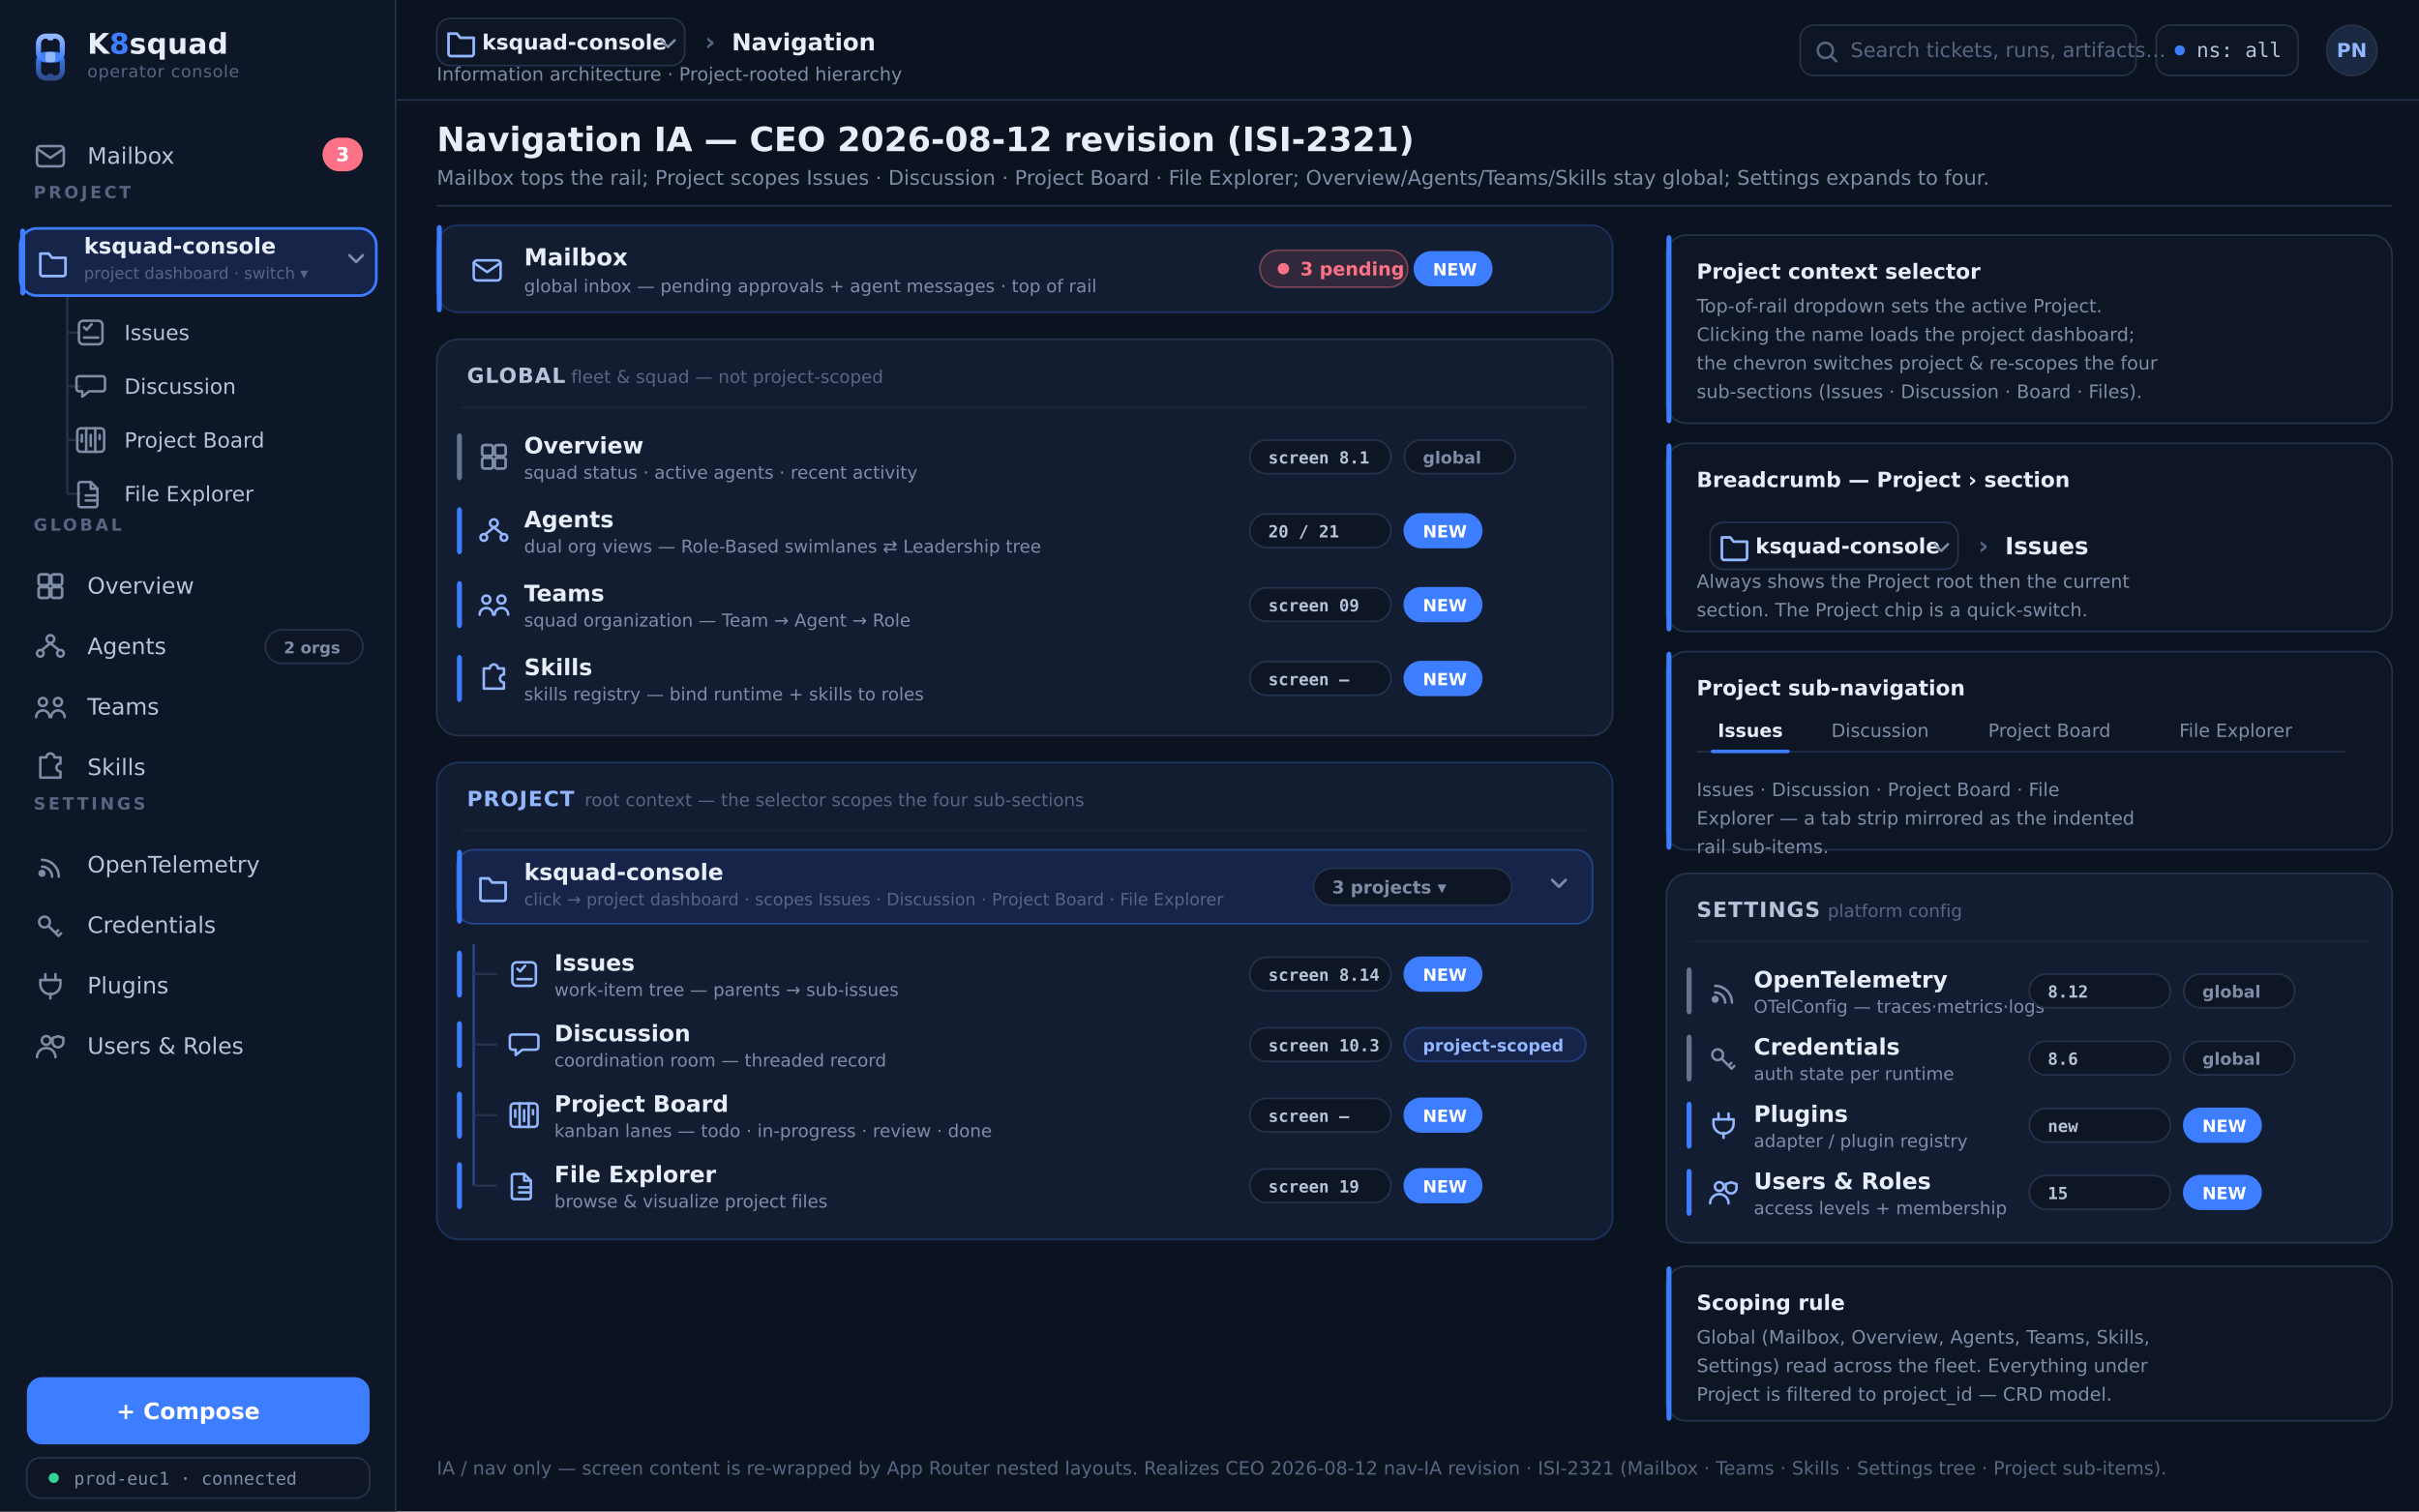
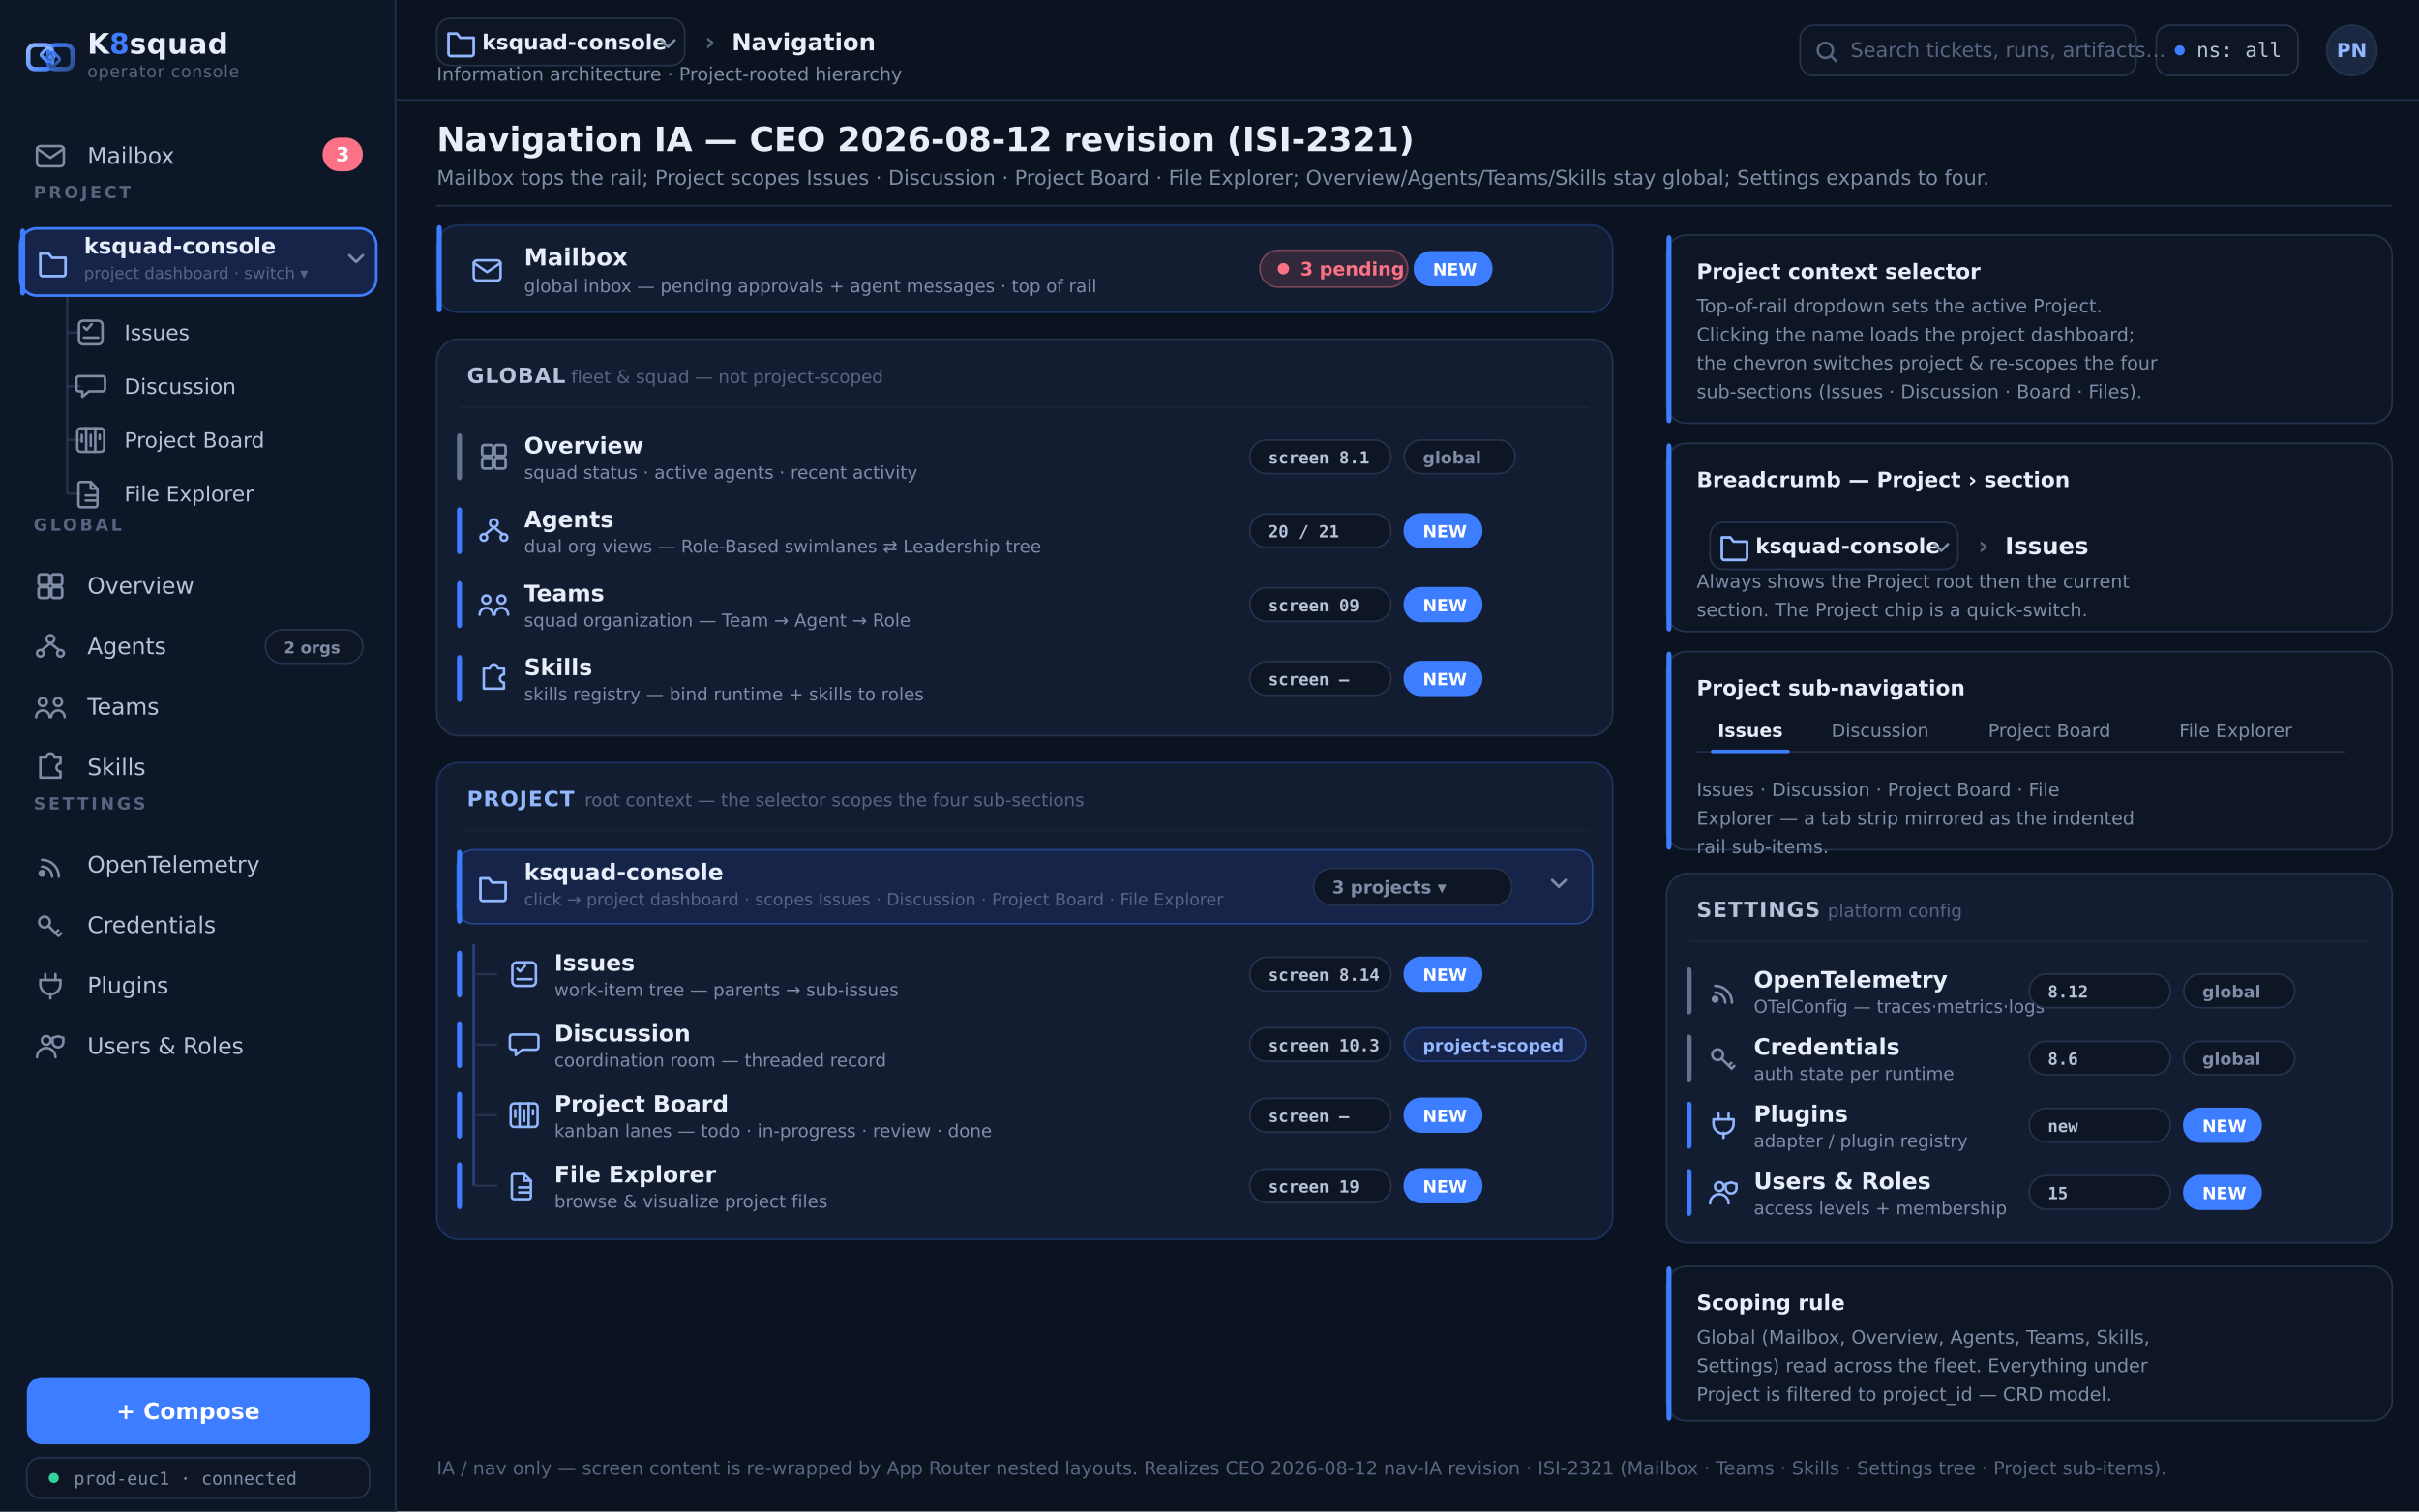
<svg xmlns="http://www.w3.org/2000/svg" width="1440" height="900" viewBox="0 0 1440 900" font-family="DejaVu Sans">
  <defs>
+     <linearGradient id="odinL" x1="0" y1="0" x2="1" y2="1">
+       <stop offset="0" stop-color="#93B7FF" />
+       <stop offset="1" stop-color="#3D7DFF" />
+     </linearGradient>
+     <linearGradient id="odinR" x1="0" y1="0" x2="1" y2="1">
+       <stop offset="0" stop-color="#3D7DFF" />
+       <stop offset="1" stop-color="#2E4E8C" />
+     </linearGradient>
+     <clipPath id="odinCB">
+       <rect x="176" y="256" width="160" height="120" />
+     </clipPath>
+     <clipPath id="odinCK">
+       <rect x="166" y="256" width="180" height="120" />
+     </clipPath>
    <linearGradient id="ringTop" x1="0" y1="0" x2="0" y2="1">
      <stop offset="0" stop-color="#93B7FF" />
      <stop offset="1" stop-color="#3D7DFF" />
    </linearGradient>
    <linearGradient id="ringBot" x1="0" y1="0" x2="0" y2="1">
      <stop offset="0" stop-color="#3D7DFF" />
      <stop offset="1" stop-color="#2E4E8C" />
    </linearGradient>
  </defs>
  <rect x="0" y="0" width="1440" height="900" rx="0" ry="0" fill="#0B1220" stroke="none" stroke-width="1" />
  <rect x="0" y="0" width="236" height="900" rx="0" ry="0" fill="#0D1728" stroke="none" stroke-width="1" />
  <rect x="235" y="0" width="1" height="900" rx="0" ry="0" fill="#25324B" stroke="none" stroke-width="1" />
  <line x1="40" y1="170" x2="40" y2="294" stroke="#25324B" stroke-width="1.4" />
  <line x1="40" y1="294" x2="48" y2="294" stroke="#25324B" stroke-width="1.4" />
  <line x1="40" y1="262" x2="48" y2="262" stroke="#25324B" stroke-width="1.4" />
  <line x1="40" y1="230" x2="48" y2="230" stroke="#25324B" stroke-width="1.4" />
  <line x1="40" y1="198" x2="48" y2="198" stroke="#25324B" stroke-width="1.4" />
  <g transform="translate(30,34) scale(0.33735) translate(-50,-50)">
-     <rect x="29" y="45" width="42" height="42" rx="13" fill="none" stroke="url(#ringBot)" stroke-width="9" />
-     <rect x="29" y="13" width="42" height="42" rx="13" fill="none" stroke="url(#ringTop)" stroke-width="9" />
-     <rect x="41" y="41" width="18" height="18" rx="5" fill="#93B7FF" />
-     <rect x="44.5" y="9.5" width="11" height="11" rx="3" fill="#93B7FF" />
-     <rect x="44.5" y="79.5" width="11" height="11" rx="3" fill="#2E4E8C" />
+     <g transform="scale(0.195313)">
+       <path d="M300,148 h96 a60,60 0 0 1 60,60 v96 a60,60 0 0 1 -60,60 h-96 a60,60 0 0 1 -60,-60 v-96 a60,60 0 0 1 60,-60 z" fill="none" stroke="url(#odinR)" stroke-width="40" stroke-linejoin="round" />
+       <path d="M116,148 h96 a60,60 0 0 1 60,60 v96 a60,60 0 0 1 -60,60 h-96 a60,60 0 0 1 -60,-60 v-96 a60,60 0 0 1 60,-60 z" fill="none" stroke="url(#odinL)" stroke-width="40" stroke-linejoin="round" />
+       <g clip-path="url(#odinCB)">
+         <path d="M300,148 h96 a60,60 0 0 1 60,60 v96 a60,60 0 0 1 -60,60 h-96 a60,60 0 0 1 -60,-60 v-96 a60,60 0 0 1 60,-60 z" fill="none" stroke="url(#odinR)" stroke-width="40" stroke-linejoin="round" />
+       </g>
+       <g transform="rotate(45 256 256)">
+         <path d="M196,206 h64 a18,18 0 0 1 18,18 v64 a18,18 0 0 1 -18,18 h-64 a18,18 0 0 1 -18,-18 v-64 a18,18 0 0 1 18,-18 z" fill="none" stroke="url(#odinL)" stroke-width="26" stroke-linejoin="round" />
+         <path d="M252,206 h64 a18,18 0 0 1 18,18 v64 a18,18 0 0 1 -18,18 h-64 a18,18 0 0 1 -18,-18 v-64 a18,18 0 0 1 18,-18 z" fill="none" stroke="url(#odinR)" stroke-width="26" stroke-linejoin="round" />
+         <g clip-path="url(#odinCK)">
+           <path d="M196,206 h64 a18,18 0 0 1 18,18 v64 a18,18 0 0 1 -18,18 h-64 a18,18 0 0 1 -18,-18 v-64 a18,18 0 0 1 18,-18 z" fill="none" stroke="url(#odinL)" stroke-width="26" stroke-linejoin="round" />
+         </g>
+         <rect x="230" y="230" width="52" height="52" rx="9" fill="#2E4E8C" />
+         <rect x="237" y="237" width="38" height="38" rx="7" fill="#4D8BFF" />
+       </g>
+     </g>
  </g>
  <text x="52" y="32" font-family="DejaVu Sans" font-size="17" fill="#E8EEF9" font-weight="700" text-anchor="start" letter-spacing="0.2">K<tspan fill="#3D7DFF">8</tspan>squad</text>
  <text x="52" y="46" font-family="DejaVu Sans" font-size="10" fill="#586581" font-weight="400" text-anchor="start" letter-spacing="0.4">operator console</text>
  <g fill="none" stroke="#7E8CA6" stroke-width="1.5" stroke-linecap="round" stroke-linejoin="round">
    <rect x="22" y="87" width="16" height="12" rx="2" />
    <path d="M22 88.5 l8 5.5 l8 -5.5" />
  </g>
  <text x="52" y="97.5" font-family="DejaVu Sans" font-size="13.5" fill="#B6C3D8" font-weight="500" text-anchor="start">Mailbox</text>
  <rect x="192" y="82" width="24" height="20" rx="10" ry="10" fill="#FB7185" stroke="none" stroke-width="1" />
  <text x="204" y="96" font-family="DejaVu Sans" font-size="11.5" fill="#fff" font-weight="700" text-anchor="middle">3</text>
  <text x="20" y="118" font-family="DejaVu Sans" font-size="10" fill="#586581" font-weight="700" text-anchor="start" letter-spacing="1.6">PROJECT</text>
  <rect x="12" y="136" width="212" height="40" rx="10" ry="10" fill="#16244A" stroke="#3D7DFF" stroke-width="1.6" />
  <rect x="12" y="136" width="3" height="40" rx="2" ry="2" fill="#3D7DFF" stroke="none" stroke-width="1" />
  <g fill="none" stroke="#93B7FF" stroke-width="1.6" stroke-linecap="round" stroke-linejoin="round">
    <path d="M24 151 h5 l2 2.5 h8 v9.5 a1.4 1.4 0 0 1 -1.4 1.4 h-12.2 a1.4 1.4 0 0 1 -1.4 -1.4 z" />
  </g>
  <text x="50" y="151" font-family="DejaVu Sans" font-size="13" fill="#E8EEF9" font-weight="700" text-anchor="start">ksquad-console</text>
  <text x="50" y="166" font-family="DejaVu Sans" font-size="9.5" fill="#586581" font-weight="400" text-anchor="start">project dashboard · switch ▾</text>
  <path d="M208 152 l4 4 l4 -4" fill="none" stroke="#7E8CA6" stroke-width="1.6" stroke-linecap="round" stroke-linejoin="round" />
  <g fill="none" stroke="#7E8CA6" stroke-width="1.5" stroke-linecap="round" stroke-linejoin="round">
    <rect x="47" y="191" width="14" height="14" rx="2.5" />
    <path d="M50 194.8 l1.6 1.6 l3 -3.4" />
    <line x1="50" y1="201" x2="58.5" y2="201" />
  </g>
  <text x="74" y="202.5" font-family="DejaVu Sans" font-size="12.5" fill="#B6C3D8" font-weight="500" text-anchor="start">Issues</text>
  <g fill="none" stroke="#7E8CA6" stroke-width="1.5" stroke-linecap="round" stroke-linejoin="round">
    <path d="M47 224 h14 a1.5 1.5 0 0 1 1.5 1.5 v6 a1.5 1.5 0 0 1 -1.5 1.5 h-8 l-4 3.2 v-3.2 h-2 a1.5 1.5 0 0 1 -1.5 -1.5 v-6 a1.5 1.5 0 0 1 1.5 -1.5 z" />
  </g>
  <text x="74" y="234.5" font-family="DejaVu Sans" font-size="12.5" fill="#B6C3D8" font-weight="500" text-anchor="start">Discussion</text>
  <g fill="none" stroke="#7E8CA6" stroke-width="1.5" stroke-linecap="round" stroke-linejoin="round">
    <rect x="46" y="255" width="16" height="14" rx="2" />
    <line x1="51.3" y1="255" x2="51.3" y2="269" />
    <line x1="56.7" y1="255" x2="56.7" y2="269" />
    <line x1="48.7" y1="259" x2="48.7" y2="263" />
    <line x1="54" y1="259" x2="54" y2="265.5" />
    <line x1="59.3" y1="259" x2="59.3" y2="261.5" />
  </g>
  <text x="74" y="266.5" font-family="DejaVu Sans" font-size="12.5" fill="#B6C3D8" font-weight="500" text-anchor="start">Project Board</text>
  <g fill="none" stroke="#7E8CA6" stroke-width="1.5" stroke-linecap="round" stroke-linejoin="round">
    <path d="M48 287 h6 l4 4 v9.7 a1.3 1.3 0 0 1 -1.3 1.3 h-8.7 a1.3 1.3 0 0 1 -1.3 -1.3 v-12.4 a1.3 1.3 0 0 1 1.3 -1.3 z" />
    <path d="M54 287 v4 h4" />
    <line x1="51" y1="295" x2="57" y2="295" />
    <line x1="51" y1="298" x2="57" y2="298" />
  </g>
  <text x="74" y="298.5" font-family="DejaVu Sans" font-size="12.5" fill="#B6C3D8" font-weight="500" text-anchor="start">File Explorer</text>
  <text x="20" y="316" font-family="DejaVu Sans" font-size="10" fill="#586581" font-weight="700" text-anchor="start" letter-spacing="1.6">GLOBAL</text>
  <g fill="none" stroke="#7E8CA6" stroke-width="1.6" stroke-linecap="round" stroke-linejoin="round">
    <rect x="23" y="342" width="6.4" height="6.4" rx="1.3" />
    <rect x="30.6" y="342" width="6.4" height="6.4" rx="1.3" />
    <rect x="23" y="349.6" width="6.4" height="6.4" rx="1.3" />
    <rect x="30.6" y="349.6" width="6.4" height="6.4" rx="1.3" />
  </g>
  <text x="52" y="353.5" font-family="DejaVu Sans" font-size="13.5" fill="#B6C3D8" font-weight="500" text-anchor="start">Overview</text>
  <g fill="none" stroke="#7E8CA6" stroke-width="1.5" stroke-linecap="round" stroke-linejoin="round">
    <circle cx="30" cy="380.5" r="2.3" />
    <circle cx="24" cy="389" r="2" />
    <circle cx="36" cy="389" r="2" />
    <line x1="30" y1="383" x2="25" y2="387" />
    <line x1="30" y1="383" x2="35" y2="387" />
  </g>
  <text x="52" y="389.5" font-family="DejaVu Sans" font-size="13.5" fill="#B6C3D8" font-weight="500" text-anchor="start">Agents</text>
  <rect x="158" y="375" width="58" height="20" rx="10.0" ry="10.0" fill="#0E1626" stroke="#25324B" stroke-width="1" />
  <text x="169" y="389.0" font-family="DejaVu Sans" font-size="9.5" fill="#7E8CA6" font-weight="600" text-anchor="start">2 orgs</text>
  <g fill="none" stroke="#7E8CA6" stroke-width="1.5" stroke-linecap="round" stroke-linejoin="round">
    <circle cx="25.5" cy="418" r="2.4" />
    <path d="M21.5 427 a4 4 0 0 1 8 0" />
    <circle cx="34.5" cy="418" r="2.4" />
    <path d="M30.5 427 a4 4 0 0 1 8 0" />
  </g>
  <text x="52" y="425.5" font-family="DejaVu Sans" font-size="13.5" fill="#B6C3D8" font-weight="500" text-anchor="start">Teams</text>
  <g fill="none" stroke="#7E8CA6" stroke-width="1.5" stroke-linecap="round" stroke-linejoin="round">
    <path d="M24 451 h3.6 a2 2 0 1 1 4.8 0 h3.6 v3.6 a2 2 0 1 0 0 4.8 v3.6 h-12 z" />
  </g>
  <text x="52" y="461.5" font-family="DejaVu Sans" font-size="13.5" fill="#B6C3D8" font-weight="500" text-anchor="start">Skills</text>
  <text x="20" y="482" font-family="DejaVu Sans" font-size="10" fill="#586581" font-weight="700" text-anchor="start" letter-spacing="1.6">SETTINGS</text>
  <g fill="none" stroke="#7E8CA6" stroke-width="1.5" stroke-linecap="round" stroke-linejoin="round">
    <circle cx="25" cy="520" r="1.4" fill="#7E8CA6" />
    <path d="M25 516 a6 6 0 0 1 6 6" />
    <path d="M25 512 a10 10 0 0 1 10 10" />
  </g>
  <text x="52" y="519.5" font-family="DejaVu Sans" font-size="13.5" fill="#B6C3D8" font-weight="500" text-anchor="start">OpenTelemetry</text>
  <g fill="none" stroke="#7E8CA6" stroke-width="1.5" stroke-linecap="round" stroke-linejoin="round">
    <circle cx="26.5" cy="549" r="3.2" />
    <path d="M28.8 551.3 l6 6 M33 555.5 l1.6 -1.6 M34.8 557.3 l1.6 -1.6" />
  </g>
  <text x="52" y="555.5" font-family="DejaVu Sans" font-size="13.5" fill="#B6C3D8" font-weight="500" text-anchor="start">Credentials</text>
  <g fill="none" stroke="#7E8CA6" stroke-width="1.5" stroke-linecap="round" stroke-linejoin="round">
    <line x1="27" y1="580" x2="27" y2="583.5" />
    <line x1="33" y1="580" x2="33" y2="583.5" />
    <path d="M24 583.5 h12 v2.5 a6 6 0 0 1 -12 0 z" />
    <line x1="30" y1="591.5" x2="30" y2="594.5" />
  </g>
  <text x="52" y="591.5" font-family="DejaVu Sans" font-size="13.5" fill="#B6C3D8" font-weight="500" text-anchor="start">Plugins</text>
  <g fill="none" stroke="#7E8CA6" stroke-width="1.5" stroke-linecap="round" stroke-linejoin="round">
    <circle cx="27.5" cy="619.5" r="2.6" />
    <path d="M22 629.5 a5.5 5.5 0 0 1 11 0" />
    <path d="M34.5 617 l3.2 1 v2.6 a3.2 3.2 0 0 1 -3.2 3 a3.2 3.2 0 0 1 -3.2 -3 v-2.6 z" />
  </g>
  <text x="52" y="627.5" font-family="DejaVu Sans" font-size="13.5" fill="#B6C3D8" font-weight="500" text-anchor="start">Users &amp; Roles</text>
  <rect x="16" y="820" width="204" height="40" rx="9" ry="9" fill="#3D7DFF" stroke="none" stroke-width="1" />
  <text x="112" y="845" font-family="DejaVu Sans" font-size="13.5" fill="#fff" font-weight="600" text-anchor="middle">+  Compose</text>
  <rect x="16" y="868" width="204" height="24" rx="8" ry="8" fill="#0E1626" stroke="#25324B" stroke-width="1" />
  <circle cx="32" cy="880" r="3" fill="#34D399" />
  <text x="44" y="884" font-family="DejaVu Sans Mono" font-size="10.5" fill="#7E8CA6" font-weight="400" text-anchor="start">prod-euc1 · connected</text>
  <rect x="236" y="0" width="1204" height="60" rx="0" ry="0" fill="#0B1220" stroke="none" stroke-width="1" />
  <rect x="236" y="59" width="1204" height="1" rx="0" ry="0" fill="#25324B" stroke="none" stroke-width="1" />
  <rect x="260" y="11" width="147.6" height="28" rx="8" ry="8" fill="#0E1626" stroke="#25324B" stroke-width="1" />
  <g fill="none" stroke="#93B7FF" stroke-width="1.6" stroke-linecap="round" stroke-linejoin="round">
    <path d="M267 20 h5 l2 2.5 h8 v9.5 a1.4 1.4 0 0 1 -1.4 1.4 h-12.2 a1.4 1.4 0 0 1 -1.4 -1.4 z" />
  </g>
  <text x="287" y="29.5" font-family="DejaVu Sans" font-size="12.5" fill="#E8EEF9" font-weight="600" text-anchor="start">ksquad-console</text>
  <path d="M393.6 24 l4 4 l4 -4" fill="none" stroke="#7E8CA6" stroke-width="1.5" stroke-linecap="round" stroke-linejoin="round" />
  <text x="419.6" y="30" font-family="DejaVu Sans" font-size="15" fill="#586581" font-weight="600" text-anchor="start">›</text>
  <text x="435.6" y="30" font-family="DejaVu Sans" font-size="14" fill="#E8EEF9" font-weight="700" text-anchor="start">Navigation</text>
  <text x="260" y="48" font-family="DejaVu Sans" font-size="11" fill="#7E8CA6" font-weight="400" text-anchor="start">Information architecture · Project-rooted hierarchy</text>
  <circle cx="1400" cy="30" r="15" fill="#1A2842" stroke="#25324B" />
  <text x="1400" y="34" font-family="DejaVu Sans" font-size="11.5" fill="#93B7FF" font-weight="700" text-anchor="middle">PN</text>
  <rect x="1283.6" y="15" width="84.4" height="30" rx="8" ry="8" fill="#0E1626" stroke="#25324B" stroke-width="1" />
  <circle cx="1297.6" cy="30" r="3" fill="#3D7DFF" />
  <text x="1307.6" y="34" font-family="DejaVu Sans Mono" font-size="12" fill="#B6C3D8" font-weight="400" text-anchor="start">ns: all</text>
  <rect x="1071.6" y="15" width="200" height="30" rx="8" ry="8" fill="#0E1626" stroke="#25324B" stroke-width="1" />
  <circle cx="1086.6" cy="30" r="4.5" fill="none" stroke="#586581" stroke-width="1.5" />
  <path d="M1090.1 33.5 l3 3" stroke="#586581" stroke-width="1.5" stroke-linecap="round" />
  <text x="1101.6" y="34" font-family="DejaVu Sans" font-size="12" fill="#586581" font-weight="400" text-anchor="start">Search tickets, runs, artifacts…</text>
  <text x="260" y="90" font-family="DejaVu Sans" font-size="20" fill="#E8EEF9" font-weight="700" text-anchor="start">Navigation IA — CEO 2026-08-12 revision (ISI-2321)</text>
  <text x="260" y="110" font-family="DejaVu Sans" font-size="12" fill="#7E8CA6" font-weight="400" text-anchor="start">Mailbox tops the rail; Project scopes Issues · Discussion · Project Board · File Explorer; Overview/Agents/Teams/Skills stay global; Settings expands to four.</text>
  <rect x="260" y="122" width="1164" height="1" rx="0" ry="0" fill="#25324B" stroke="none" stroke-width="1" />
  <rect x="260" y="134" width="700" height="52" rx="13" ry="13" fill="#131D31" stroke="#3D7DFF44" stroke-width="1" />
  <rect x="260" y="134" width="3" height="52" rx="2" ry="2" fill="#3D7DFF" stroke="none" stroke-width="1" />
  <g fill="none" stroke="#93B7FF" stroke-width="1.5" stroke-linecap="round" stroke-linejoin="round">
    <rect x="282" y="155" width="16" height="12" rx="2" />
    <path d="M282 156.5 l8 5.5 l8 -5.5" />
  </g>
  <text x="312" y="158" font-family="DejaVu Sans" font-size="14" fill="#E8EEF9" font-weight="700" text-anchor="start">Mailbox</text>
  <text x="312" y="174" font-family="DejaVu Sans" font-size="10.5" fill="#7E8CA6" font-weight="400" text-anchor="start">global inbox — pending approvals + agent messages · top of rail</text>
  <rect x="750" y="149" width="88" height="22" rx="11" ry="11" fill="#FB718522" stroke="#FB718566" stroke-width="1" />
  <circle cx="764" cy="160" r="3.4" fill="#FB7185" />
  <text x="774" y="164" font-family="DejaVu Sans" font-size="11" fill="#FB7185" font-weight="700" text-anchor="start">3 pending</text>
  <rect x="842" y="150" width="46" height="20" rx="10.0" ry="10.0" fill="#3D7DFF" stroke="#3D7DFF" stroke-width="1" />
  <text x="853" y="164.0" font-family="DejaVu Sans" font-size="10" fill="#fff" font-weight="600" text-anchor="start">NEW</text>
  <rect x="260" y="202" width="700" height="236" rx="13" ry="13" fill="#131D31" stroke="#25324B" stroke-width="1" />
  <text x="278" y="228" font-family="DejaVu Sans" font-size="12.5" fill="#B6C3D8" font-weight="700" text-anchor="start" letter-spacing="0.6">GLOBAL</text>
  <text x="340" y="228" font-family="DejaVu Sans" font-size="10.5" fill="#586581" font-weight="400" text-anchor="start">fleet &amp; squad — not project-scoped</text>
  <rect x="274" y="242" width="672" height="1" rx="0" ry="0" fill="#1A2438" stroke="none" stroke-width="1" />
  <rect x="272" y="258" width="3" height="28" rx="2" ry="2" fill="#64748B" stroke="none" stroke-width="1" />
  <g fill="none" stroke="#7E8CA6" stroke-width="1.6" stroke-linecap="round" stroke-linejoin="round">
    <rect x="287" y="265" width="6.4" height="6.4" rx="1.3" />
    <rect x="294.6" y="265" width="6.4" height="6.4" rx="1.3" />
    <rect x="287" y="272.6" width="6.4" height="6.4" rx="1.3" />
    <rect x="294.6" y="272.6" width="6.4" height="6.4" rx="1.3" />
  </g>
  <text x="312" y="270" font-family="DejaVu Sans" font-size="13.5" fill="#E8EEF9" font-weight="700" text-anchor="start">Overview</text>
  <text x="312" y="285" font-family="DejaVu Sans" font-size="10.5" fill="#7E8CA6" font-weight="400" text-anchor="start">squad status · active agents · recent activity</text>
  <rect x="744" y="262" width="84" height="20" rx="10.0" ry="10.0" fill="#0E1626" stroke="#25324B" stroke-width="1" />
  <text x="755" y="276.0" font-family="DejaVu Sans Mono" font-size="10" fill="#B6C3D8" font-weight="600" text-anchor="start">screen 8.1</text>
  <rect x="836" y="262" width="66" height="20" rx="10.0" ry="10.0" fill="#0E1626" stroke="#25324B" stroke-width="1" />
  <text x="847" y="276.0" font-family="DejaVu Sans" font-size="10" fill="#7E8CA6" font-weight="600" text-anchor="start">global</text>
  <rect x="272" y="302" width="3" height="28" rx="2" ry="2" fill="#3D7DFF" stroke="none" stroke-width="1" />
  <g fill="none" stroke="#93B7FF" stroke-width="1.5" stroke-linecap="round" stroke-linejoin="round">
    <circle cx="294" cy="311.5" r="2.3" />
    <circle cx="288" cy="320" r="2" />
    <circle cx="300" cy="320" r="2" />
    <line x1="294" y1="314" x2="289" y2="318" />
    <line x1="294" y1="314" x2="299" y2="318" />
  </g>
  <text x="312" y="314" font-family="DejaVu Sans" font-size="13.5" fill="#E8EEF9" font-weight="700" text-anchor="start">Agents</text>
  <text x="312" y="329" font-family="DejaVu Sans" font-size="10.5" fill="#7E8CA6" font-weight="400" text-anchor="start">dual org views — Role-Based swimlanes ⇄ Leadership tree</text>
  <rect x="744" y="306" width="84" height="20" rx="10.0" ry="10.0" fill="#0E1626" stroke="#25324B" stroke-width="1" />
  <text x="755" y="320.0" font-family="DejaVu Sans Mono" font-size="10" fill="#B6C3D8" font-weight="600" text-anchor="start">20 / 21</text>
  <rect x="836" y="306" width="46" height="20" rx="10.0" ry="10.0" fill="#3D7DFF" stroke="#3D7DFF" stroke-width="1" />
  <text x="847" y="320.0" font-family="DejaVu Sans" font-size="10" fill="#fff" font-weight="600" text-anchor="start">NEW</text>
  <rect x="272" y="346" width="3" height="28" rx="2" ry="2" fill="#3D7DFF" stroke="none" stroke-width="1" />
  <g fill="none" stroke="#93B7FF" stroke-width="1.5" stroke-linecap="round" stroke-linejoin="round">
    <circle cx="289.5" cy="357" r="2.4" />
    <path d="M285.5 366 a4 4 0 0 1 8 0" />
    <circle cx="298.5" cy="357" r="2.4" />
    <path d="M294.5 366 a4 4 0 0 1 8 0" />
  </g>
  <text x="312" y="358" font-family="DejaVu Sans" font-size="13.5" fill="#E8EEF9" font-weight="700" text-anchor="start">Teams</text>
  <text x="312" y="373" font-family="DejaVu Sans" font-size="10.5" fill="#7E8CA6" font-weight="400" text-anchor="start">squad organization — Team → Agent → Role</text>
  <rect x="744" y="350" width="84" height="20" rx="10.0" ry="10.0" fill="#0E1626" stroke="#25324B" stroke-width="1" />
  <text x="755" y="364.0" font-family="DejaVu Sans Mono" font-size="10" fill="#B6C3D8" font-weight="600" text-anchor="start">screen 09</text>
  <rect x="836" y="350" width="46" height="20" rx="10.0" ry="10.0" fill="#3D7DFF" stroke="#3D7DFF" stroke-width="1" />
  <text x="847" y="364.0" font-family="DejaVu Sans" font-size="10" fill="#fff" font-weight="600" text-anchor="start">NEW</text>
  <rect x="272" y="390" width="3" height="28" rx="2" ry="2" fill="#3D7DFF" stroke="none" stroke-width="1" />
  <g fill="none" stroke="#93B7FF" stroke-width="1.5" stroke-linecap="round" stroke-linejoin="round">
    <path d="M288 398 h3.6 a2 2 0 1 1 4.8 0 h3.6 v3.6 a2 2 0 1 0 0 4.8 v3.6 h-12 z" />
  </g>
  <text x="312" y="402" font-family="DejaVu Sans" font-size="13.5" fill="#E8EEF9" font-weight="700" text-anchor="start">Skills</text>
  <text x="312" y="417" font-family="DejaVu Sans" font-size="10.5" fill="#7E8CA6" font-weight="400" text-anchor="start">skills registry — bind runtime + skills to roles</text>
  <rect x="744" y="394" width="84" height="20" rx="10.0" ry="10.0" fill="#0E1626" stroke="#25324B" stroke-width="1" />
  <text x="755" y="408.0" font-family="DejaVu Sans Mono" font-size="10" fill="#B6C3D8" font-weight="600" text-anchor="start">screen —</text>
  <rect x="836" y="394" width="46" height="20" rx="10.0" ry="10.0" fill="#3D7DFF" stroke="#3D7DFF" stroke-width="1" />
  <text x="847" y="408.0" font-family="DejaVu Sans" font-size="10" fill="#fff" font-weight="600" text-anchor="start">NEW</text>
  <rect x="260" y="454" width="700" height="284" rx="13" ry="13" fill="#131D31" stroke="#3D7DFF44" stroke-width="1" />
  <text x="278" y="480" font-family="DejaVu Sans" font-size="12.5" fill="#93B7FF" font-weight="700" text-anchor="start" letter-spacing="0.6">PROJECT</text>
  <text x="348" y="480" font-family="DejaVu Sans" font-size="10.5" fill="#586581" font-weight="400" text-anchor="start">root context — the selector scopes the four sub-sections</text>
  <rect x="274" y="494" width="672" height="1" rx="0" ry="0" fill="#1A2438" stroke="none" stroke-width="1" />
  <rect x="272" y="506" width="676" height="44" rx="10" ry="10" fill="#16244A" stroke="#3D7DFF66" stroke-width="1" />
  <rect x="272" y="506" width="3" height="44" rx="2" ry="2" fill="#3D7DFF" stroke="none" stroke-width="1" />
  <g fill="none" stroke="#93B7FF" stroke-width="1.6" stroke-linecap="round" stroke-linejoin="round">
    <path d="M286 523 h5 l2 2.5 h8 v9.5 a1.4 1.4 0 0 1 -1.4 1.4 h-12.2 a1.4 1.4 0 0 1 -1.4 -1.4 z" />
  </g>
  <text x="312" y="524" font-family="DejaVu Sans" font-size="13.5" fill="#E8EEF9" font-weight="700" text-anchor="start">ksquad-console</text>
  <text x="312" y="539" font-family="DejaVu Sans" font-size="10" fill="#586581" font-weight="400" text-anchor="start">click → project dashboard · scopes Issues · Discussion · Project Board · File Explorer</text>
  <path d="M924 524 l4 4 l4 -4" fill="none" stroke="#7E8CA6" stroke-width="1.6" stroke-linecap="round" stroke-linejoin="round" />
  <rect x="782" y="517" width="118" height="22" rx="11.0" ry="11.0" fill="#0E1626" stroke="#25324B" stroke-width="1" />
  <text x="793" y="532.0" font-family="DejaVu Sans" font-size="10.5" fill="#7E8CA6" font-weight="600" text-anchor="start">3 projects  ▾</text>
  <line x1="282" y1="562" x2="282" y2="706" stroke="#3D7DFF66" stroke-width="1.5" />
  <rect x="272" y="566" width="3" height="28" rx="2" ry="2" fill="#3D7DFF" stroke="none" stroke-width="1" />
  <line x1="282" y1="580" x2="296" y2="580" stroke="#25324B" stroke-width="1.4" />
  <g fill="none" stroke="#93B7FF" stroke-width="1.5" stroke-linecap="round" stroke-linejoin="round">
    <rect x="305" y="573" width="14" height="14" rx="2.5" />
    <path d="M308 576.8 l1.6 1.6 l3 -3.4" />
    <line x1="308" y1="583" x2="316.5" y2="583" />
  </g>
  <text x="330" y="578" font-family="DejaVu Sans" font-size="13.5" fill="#E8EEF9" font-weight="700" text-anchor="start">Issues</text>
  <text x="330" y="593" font-family="DejaVu Sans" font-size="10.5" fill="#7E8CA6" font-weight="400" text-anchor="start">work-item tree — parents → sub-issues</text>
  <rect x="744" y="570" width="84" height="20" rx="10.0" ry="10.0" fill="#0E1626" stroke="#25324B" stroke-width="1" />
  <text x="755" y="584.0" font-family="DejaVu Sans Mono" font-size="10" fill="#B6C3D8" font-weight="600" text-anchor="start">screen 8.14</text>
  <rect x="836" y="570" width="46" height="20" rx="10.0" ry="10.0" fill="#3D7DFF" stroke="#3D7DFF" stroke-width="1" />
  <text x="847" y="584.0" font-family="DejaVu Sans" font-size="10" fill="#fff" font-weight="600" text-anchor="start">NEW</text>
  <rect x="272" y="608" width="3" height="28" rx="2" ry="2" fill="#3D7DFF" stroke="none" stroke-width="1" />
  <line x1="282" y1="622" x2="296" y2="622" stroke="#25324B" stroke-width="1.4" />
  <g fill="none" stroke="#93B7FF" stroke-width="1.5" stroke-linecap="round" stroke-linejoin="round">
    <path d="M305 616 h14 a1.5 1.5 0 0 1 1.5 1.5 v6 a1.5 1.5 0 0 1 -1.5 1.5 h-8 l-4 3.2 v-3.2 h-2 a1.5 1.5 0 0 1 -1.5 -1.5 v-6 a1.5 1.5 0 0 1 1.5 -1.5 z" />
  </g>
  <text x="330" y="620" font-family="DejaVu Sans" font-size="13.5" fill="#E8EEF9" font-weight="700" text-anchor="start">Discussion</text>
  <text x="330" y="635" font-family="DejaVu Sans" font-size="10.5" fill="#7E8CA6" font-weight="400" text-anchor="start">coordination room — threaded record</text>
  <rect x="744" y="612" width="84" height="20" rx="10.0" ry="10.0" fill="#0E1626" stroke="#25324B" stroke-width="1" />
  <text x="755" y="626.0" font-family="DejaVu Sans Mono" font-size="10" fill="#B6C3D8" font-weight="600" text-anchor="start">screen 10.3</text>
  <rect x="836" y="612" width="108" height="20" rx="10.0" ry="10.0" fill="#16244A" stroke="#3D7DFF55" stroke-width="1" />
  <text x="847" y="626.0" font-family="DejaVu Sans" font-size="10" fill="#93B7FF" font-weight="600" text-anchor="start">project-scoped</text>
  <rect x="272" y="650" width="3" height="28" rx="2" ry="2" fill="#3D7DFF" stroke="none" stroke-width="1" />
  <line x1="282" y1="664" x2="296" y2="664" stroke="#25324B" stroke-width="1.4" />
  <g fill="none" stroke="#93B7FF" stroke-width="1.5" stroke-linecap="round" stroke-linejoin="round">
    <rect x="304" y="657" width="16" height="14" rx="2" />
    <line x1="309.3" y1="657" x2="309.3" y2="671" />
    <line x1="314.7" y1="657" x2="314.7" y2="671" />
    <line x1="306.7" y1="661" x2="306.7" y2="665" />
    <line x1="312" y1="661" x2="312" y2="667.5" />
    <line x1="317.3" y1="661" x2="317.3" y2="663.5" />
  </g>
  <text x="330" y="662" font-family="DejaVu Sans" font-size="13.5" fill="#E8EEF9" font-weight="700" text-anchor="start">Project Board</text>
  <text x="330" y="677" font-family="DejaVu Sans" font-size="10.5" fill="#7E8CA6" font-weight="400" text-anchor="start">kanban lanes — todo · in-progress · review · done</text>
  <rect x="744" y="654" width="84" height="20" rx="10.0" ry="10.0" fill="#0E1626" stroke="#25324B" stroke-width="1" />
  <text x="755" y="668.0" font-family="DejaVu Sans Mono" font-size="10" fill="#B6C3D8" font-weight="600" text-anchor="start">screen —</text>
  <rect x="836" y="654" width="46" height="20" rx="10.0" ry="10.0" fill="#3D7DFF" stroke="#3D7DFF" stroke-width="1" />
  <text x="847" y="668.0" font-family="DejaVu Sans" font-size="10" fill="#fff" font-weight="600" text-anchor="start">NEW</text>
  <rect x="272" y="692" width="3" height="28" rx="2" ry="2" fill="#3D7DFF" stroke="none" stroke-width="1" />
  <line x1="282" y1="706" x2="296" y2="706" stroke="#25324B" stroke-width="1.4" />
  <g fill="none" stroke="#93B7FF" stroke-width="1.5" stroke-linecap="round" stroke-linejoin="round">
    <path d="M306 699 h6 l4 4 v9.7 a1.3 1.3 0 0 1 -1.3 1.3 h-8.7 a1.3 1.3 0 0 1 -1.3 -1.3 v-12.4 a1.3 1.3 0 0 1 1.3 -1.3 z" />
    <path d="M312 699 v4 h4" />
    <line x1="309" y1="707" x2="315" y2="707" />
    <line x1="309" y1="710" x2="315" y2="710" />
  </g>
  <text x="330" y="704" font-family="DejaVu Sans" font-size="13.5" fill="#E8EEF9" font-weight="700" text-anchor="start">File Explorer</text>
  <text x="330" y="719" font-family="DejaVu Sans" font-size="10.5" fill="#7E8CA6" font-weight="400" text-anchor="start">browse &amp; visualize project files</text>
  <rect x="744" y="696" width="84" height="20" rx="10.0" ry="10.0" fill="#0E1626" stroke="#25324B" stroke-width="1" />
  <text x="755" y="710.0" font-family="DejaVu Sans Mono" font-size="10" fill="#B6C3D8" font-weight="600" text-anchor="start">screen 19</text>
  <rect x="836" y="696" width="46" height="20" rx="10.0" ry="10.0" fill="#3D7DFF" stroke="#3D7DFF" stroke-width="1" />
  <text x="847" y="710.0" font-family="DejaVu Sans" font-size="10" fill="#fff" font-weight="600" text-anchor="start">NEW</text>
  <rect x="992" y="140" width="432" height="112" rx="12" ry="12" fill="#0E1626" stroke="#25324B" stroke-width="1" />
  <rect x="992" y="140" width="3" height="112" rx="2" ry="2" fill="#3D7DFF" stroke="none" stroke-width="1" />
  <text x="1010" y="166" font-family="DejaVu Sans" font-size="12.5" fill="#E8EEF9" font-weight="700" text-anchor="start">Project context selector</text>
  <text x="1010" y="186" font-family="DejaVu Sans" font-size="11" fill="#7E8CA6" font-weight="400" text-anchor="start">Top-of-rail dropdown sets the active Project.</text>
  <text x="1010" y="203" font-family="DejaVu Sans" font-size="11" fill="#7E8CA6" font-weight="400" text-anchor="start">Clicking the name loads the project dashboard;</text>
  <text x="1010" y="220" font-family="DejaVu Sans" font-size="11" fill="#7E8CA6" font-weight="400" text-anchor="start">the chevron switches project &amp; re-scopes the four</text>
  <text x="1010" y="237" font-family="DejaVu Sans" font-size="11" fill="#7E8CA6" font-weight="400" text-anchor="start">sub-sections (Issues · Discussion · Board · Files).</text>
  <rect x="992" y="264" width="432" height="112" rx="12" ry="12" fill="#0E1626" stroke="#25324B" stroke-width="1" />
  <rect x="992" y="264" width="3" height="112" rx="2" ry="2" fill="#3D7DFF" stroke="none" stroke-width="1" />
  <text x="1010" y="290" font-family="DejaVu Sans" font-size="12.5" fill="#E8EEF9" font-weight="700" text-anchor="start">Breadcrumb  —  Project › section</text>
  <rect x="1018" y="311" width="147.6" height="28" rx="8" ry="8" fill="#0E1626" stroke="#25324B" stroke-width="1" />
  <g fill="none" stroke="#93B7FF" stroke-width="1.6" stroke-linecap="round" stroke-linejoin="round">
    <path d="M1025 320 h5 l2 2.5 h8 v9.5 a1.4 1.4 0 0 1 -1.4 1.4 h-12.2 a1.4 1.4 0 0 1 -1.4 -1.4 z" />
  </g>
  <text x="1045" y="329.5" font-family="DejaVu Sans" font-size="12.5" fill="#E8EEF9" font-weight="600" text-anchor="start">ksquad-console</text>
  <path d="M1151.6 324 l4 4 l4 -4" fill="none" stroke="#7E8CA6" stroke-width="1.5" stroke-linecap="round" stroke-linejoin="round" />
  <text x="1177.6" y="330" font-family="DejaVu Sans" font-size="15" fill="#586581" font-weight="600" text-anchor="start">›</text>
  <text x="1193.6" y="330" font-family="DejaVu Sans" font-size="14" fill="#E8EEF9" font-weight="700" text-anchor="start">Issues</text>
  <text x="1010" y="350" font-family="DejaVu Sans" font-size="11" fill="#7E8CA6" font-weight="400" text-anchor="start">Always shows the Project root then the current</text>
  <text x="1010" y="367" font-family="DejaVu Sans" font-size="11" fill="#7E8CA6" font-weight="400" text-anchor="start">section. The Project chip is a quick-switch.</text>
  <rect x="992" y="388" width="432" height="118" rx="12" ry="12" fill="#0E1626" stroke="#25324B" stroke-width="1" />
  <rect x="992" y="388" width="3" height="118" rx="2" ry="2" fill="#3D7DFF" stroke="none" stroke-width="1" />
  <text x="1010" y="414" font-family="DejaVu Sans" font-size="12.5" fill="#E8EEF9" font-weight="700" text-anchor="start">Project sub-navigation</text>
  <g transform="translate(1010,422) scale(0.84)">
    <rect x="0" y="30" width="460" height="1" rx="0" ry="0" fill="#25324B" stroke="none" stroke-width="1" />
    <text x="38.0" y="20" font-family="DejaVu Sans" font-size="13" fill="#E8EEF9" font-weight="700" text-anchor="middle">Issues</text>
    <rect x="10" y="29" width="56" height="2.5" rx="1.5" ry="1.5" fill="#3D7DFF" stroke="none" stroke-width="1" />
    <text x="130.0" y="20" font-family="DejaVu Sans" font-size="13" fill="#7E8CA6" font-weight="500" text-anchor="middle">Discussion</text>
    <text x="250.0" y="20" font-family="DejaVu Sans" font-size="13" fill="#7E8CA6" font-weight="500" text-anchor="middle">Project Board</text>
    <text x="382.0" y="20" font-family="DejaVu Sans" font-size="13" fill="#7E8CA6" font-weight="500" text-anchor="middle">File Explorer</text>
  </g>
  <text x="1010" y="474" font-family="DejaVu Sans" font-size="11" fill="#7E8CA6" font-weight="400" text-anchor="start">Issues · Discussion · Project Board · File</text>
  <text x="1010" y="491" font-family="DejaVu Sans" font-size="11" fill="#7E8CA6" font-weight="400" text-anchor="start">Explorer — a tab strip mirrored as the indented</text>
  <text x="1010" y="508" font-family="DejaVu Sans" font-size="11" fill="#7E8CA6" font-weight="400" text-anchor="start">rail sub-items.</text>
  <rect x="992" y="520" width="432" height="220" rx="13" ry="13" fill="#131D31" stroke="#25324B" stroke-width="1" />
  <text x="1010" y="546" font-family="DejaVu Sans" font-size="12.5" fill="#B6C3D8" font-weight="700" text-anchor="start" letter-spacing="0.6">SETTINGS</text>
  <text x="1088" y="546" font-family="DejaVu Sans" font-size="10.5" fill="#586581" font-weight="400" text-anchor="start">platform config</text>
  <rect x="1006" y="560" width="404" height="1" rx="0" ry="0" fill="#1A2438" stroke="none" stroke-width="1" />
  <rect x="1004" y="576" width="3" height="28" rx="2" ry="2" fill="#64748B" stroke="none" stroke-width="1" />
  <g fill="none" stroke="#7E8CA6" stroke-width="1.5" stroke-linecap="round" stroke-linejoin="round">
    <circle cx="1021" cy="595" r="1.4" fill="#7E8CA6" />
    <path d="M1021 591 a6 6 0 0 1 6 6" />
    <path d="M1021 587 a10 10 0 0 1 10 10" />
  </g>
  <text x="1044" y="588" font-family="DejaVu Sans" font-size="13.5" fill="#E8EEF9" font-weight="700" text-anchor="start">OpenTelemetry</text>
  <text x="1044" y="603" font-family="DejaVu Sans" font-size="10.5" fill="#7E8CA6" font-weight="400" text-anchor="start">OTelConfig — traces·metrics·logs</text>
  <rect x="1208" y="580" width="84" height="20" rx="10.0" ry="10.0" fill="#0E1626" stroke="#25324B" stroke-width="1" />
  <text x="1219" y="594.0" font-family="DejaVu Sans Mono" font-size="10" fill="#B6C3D8" font-weight="600" text-anchor="start">8.12</text>
  <rect x="1300" y="580" width="66" height="20" rx="10.0" ry="10.0" fill="#0E1626" stroke="#25324B" stroke-width="1" />
  <text x="1311" y="594.0" font-family="DejaVu Sans" font-size="10" fill="#7E8CA6" font-weight="600" text-anchor="start">global</text>
  <rect x="1004" y="616" width="3" height="28" rx="2" ry="2" fill="#64748B" stroke="none" stroke-width="1" />
  <g fill="none" stroke="#7E8CA6" stroke-width="1.5" stroke-linecap="round" stroke-linejoin="round">
    <circle cx="1022.5" cy="628" r="3.2" />
    <path d="M1024.8 630.3 l6 6 M1029 634.5 l1.6 -1.6 M1030.8 636.3 l1.6 -1.6" />
  </g>
  <text x="1044" y="628" font-family="DejaVu Sans" font-size="13.5" fill="#E8EEF9" font-weight="700" text-anchor="start">Credentials</text>
  <text x="1044" y="643" font-family="DejaVu Sans" font-size="10.5" fill="#7E8CA6" font-weight="400" text-anchor="start">auth state per runtime</text>
  <rect x="1208" y="620" width="84" height="20" rx="10.0" ry="10.0" fill="#0E1626" stroke="#25324B" stroke-width="1" />
  <text x="1219" y="634.0" font-family="DejaVu Sans Mono" font-size="10" fill="#B6C3D8" font-weight="600" text-anchor="start">8.6</text>
  <rect x="1300" y="620" width="66" height="20" rx="10.0" ry="10.0" fill="#0E1626" stroke="#25324B" stroke-width="1" />
  <text x="1311" y="634.0" font-family="DejaVu Sans" font-size="10" fill="#7E8CA6" font-weight="600" text-anchor="start">global</text>
  <rect x="1004" y="656" width="3" height="28" rx="2" ry="2" fill="#3D7DFF" stroke="none" stroke-width="1" />
  <g fill="none" stroke="#93B7FF" stroke-width="1.5" stroke-linecap="round" stroke-linejoin="round">
    <line x1="1023" y1="663" x2="1023" y2="666.5" />
    <line x1="1029" y1="663" x2="1029" y2="666.5" />
    <path d="M1020 666.5 h12 v2.5 a6 6 0 0 1 -12 0 z" />
    <line x1="1026" y1="674.5" x2="1026" y2="677.5" />
  </g>
  <text x="1044" y="668" font-family="DejaVu Sans" font-size="13.5" fill="#E8EEF9" font-weight="700" text-anchor="start">Plugins</text>
  <text x="1044" y="683" font-family="DejaVu Sans" font-size="10.5" fill="#7E8CA6" font-weight="400" text-anchor="start">adapter / plugin registry</text>
  <rect x="1208" y="660" width="84" height="20" rx="10.0" ry="10.0" fill="#0E1626" stroke="#25324B" stroke-width="1" />
  <text x="1219" y="674.0" font-family="DejaVu Sans Mono" font-size="10" fill="#B6C3D8" font-weight="600" text-anchor="start">new</text>
  <rect x="1300" y="660" width="46" height="20" rx="10.0" ry="10.0" fill="#3D7DFF" stroke="#3D7DFF" stroke-width="1" />
  <text x="1311" y="674.0" font-family="DejaVu Sans" font-size="10" fill="#fff" font-weight="600" text-anchor="start">NEW</text>
  <rect x="1004" y="696" width="3" height="28" rx="2" ry="2" fill="#3D7DFF" stroke="none" stroke-width="1" />
  <g fill="none" stroke="#93B7FF" stroke-width="1.5" stroke-linecap="round" stroke-linejoin="round">
    <circle cx="1023.5" cy="706.5" r="2.6" />
    <path d="M1018 716.5 a5.5 5.5 0 0 1 11 0" />
    <path d="M1030.5 704 l3.2 1 v2.6 a3.2 3.2 0 0 1 -3.2 3 a3.2 3.2 0 0 1 -3.2 -3 v-2.6 z" />
  </g>
  <text x="1044" y="708" font-family="DejaVu Sans" font-size="13.5" fill="#E8EEF9" font-weight="700" text-anchor="start">Users &amp; Roles</text>
  <text x="1044" y="723" font-family="DejaVu Sans" font-size="10.5" fill="#7E8CA6" font-weight="400" text-anchor="start">access levels + membership</text>
  <rect x="1208" y="700" width="84" height="20" rx="10.0" ry="10.0" fill="#0E1626" stroke="#25324B" stroke-width="1" />
  <text x="1219" y="714.0" font-family="DejaVu Sans Mono" font-size="10" fill="#B6C3D8" font-weight="600" text-anchor="start">15</text>
  <rect x="1300" y="700" width="46" height="20" rx="10.0" ry="10.0" fill="#3D7DFF" stroke="#3D7DFF" stroke-width="1" />
  <text x="1311" y="714.0" font-family="DejaVu Sans" font-size="10" fill="#fff" font-weight="600" text-anchor="start">NEW</text>
  <rect x="992" y="754" width="432" height="92" rx="12" ry="12" fill="#0E1626" stroke="#25324B" stroke-width="1" />
  <rect x="992" y="754" width="3" height="92" rx="2" ry="2" fill="#3D7DFF" stroke="none" stroke-width="1" />
  <text x="1010" y="780" font-family="DejaVu Sans" font-size="12.5" fill="#E8EEF9" font-weight="700" text-anchor="start">Scoping rule</text>
  <text x="1010" y="800" font-family="DejaVu Sans" font-size="11" fill="#7E8CA6" font-weight="400" text-anchor="start">Global (Mailbox, Overview, Agents, Teams, Skills,</text>
  <text x="1010" y="817" font-family="DejaVu Sans" font-size="11" fill="#7E8CA6" font-weight="400" text-anchor="start">Settings) read across the fleet. Everything under</text>
  <text x="1010" y="834" font-family="DejaVu Sans" font-size="11" fill="#7E8CA6" font-weight="400" text-anchor="start">Project is filtered to project_id — CRD model.</text>
  <text x="260" y="878" font-family="DejaVu Sans" font-size="11" fill="#586581" font-weight="400" text-anchor="start">IA / nav only — screen content is re-wrapped by App Router nested layouts.  Realizes CEO 2026-08-12 nav-IA revision · ISI-2321 (Mailbox · Teams · Skills · Settings tree · Project sub-items).</text>
</svg>
